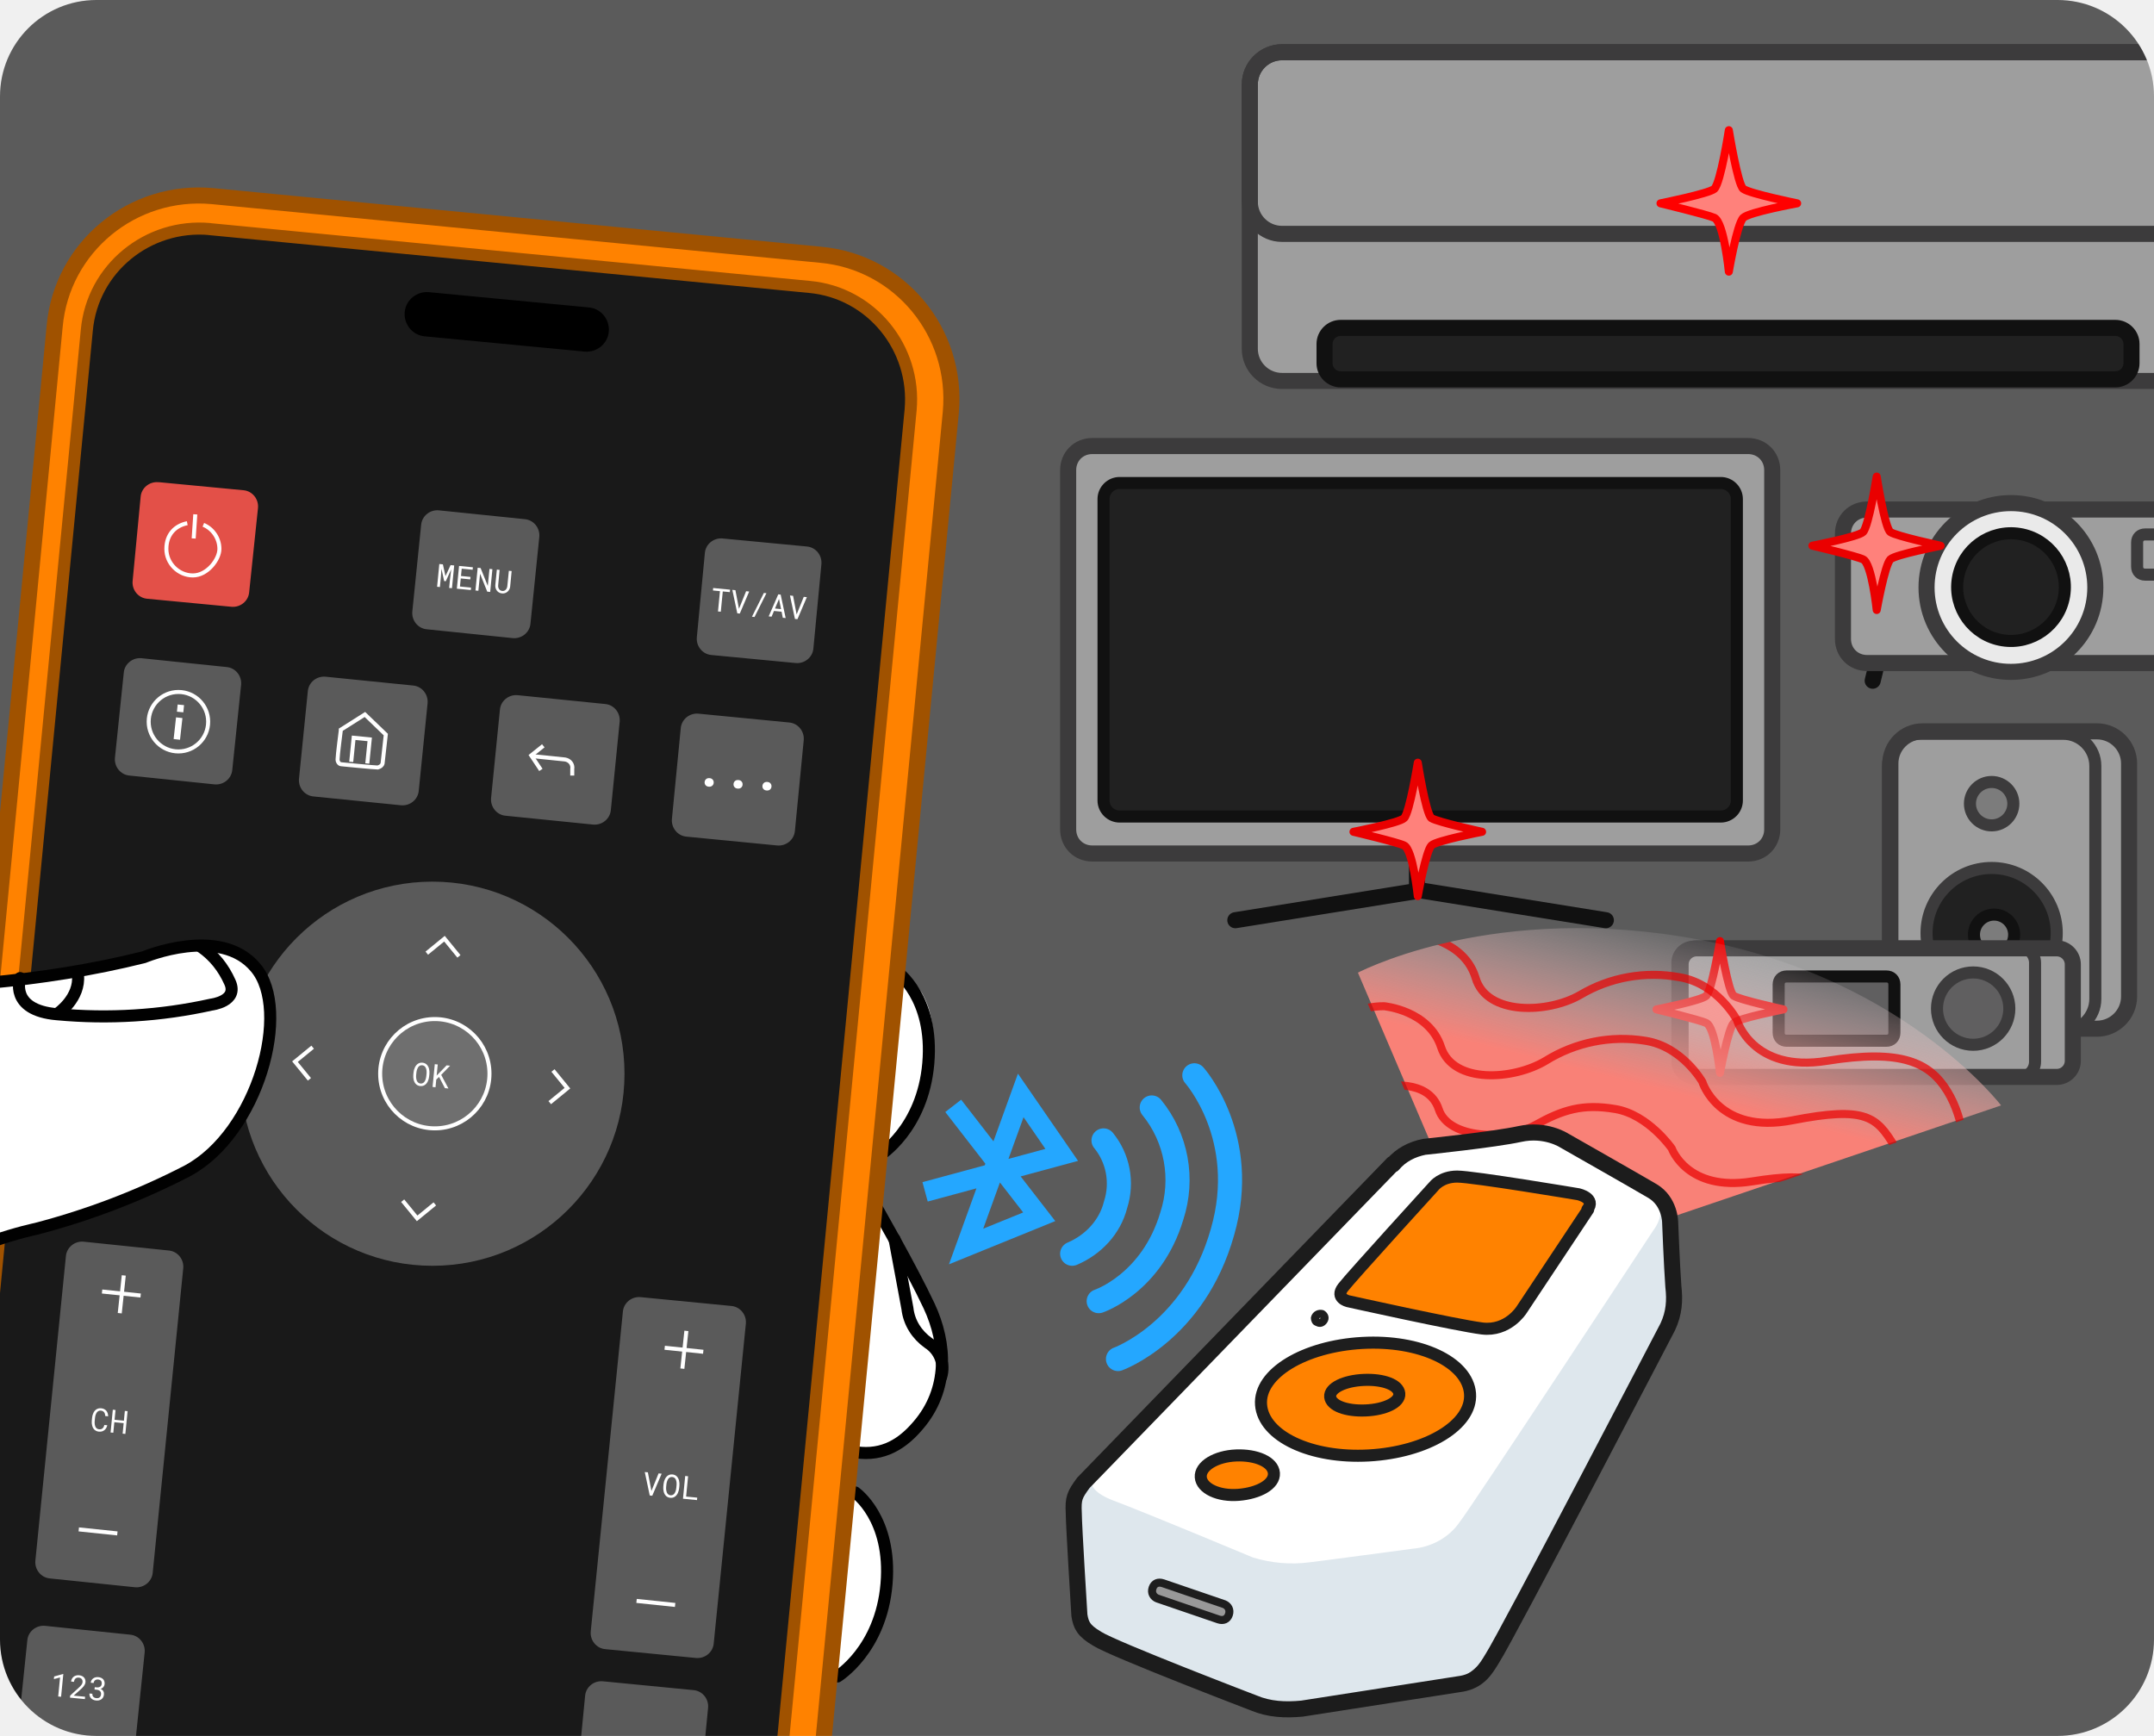
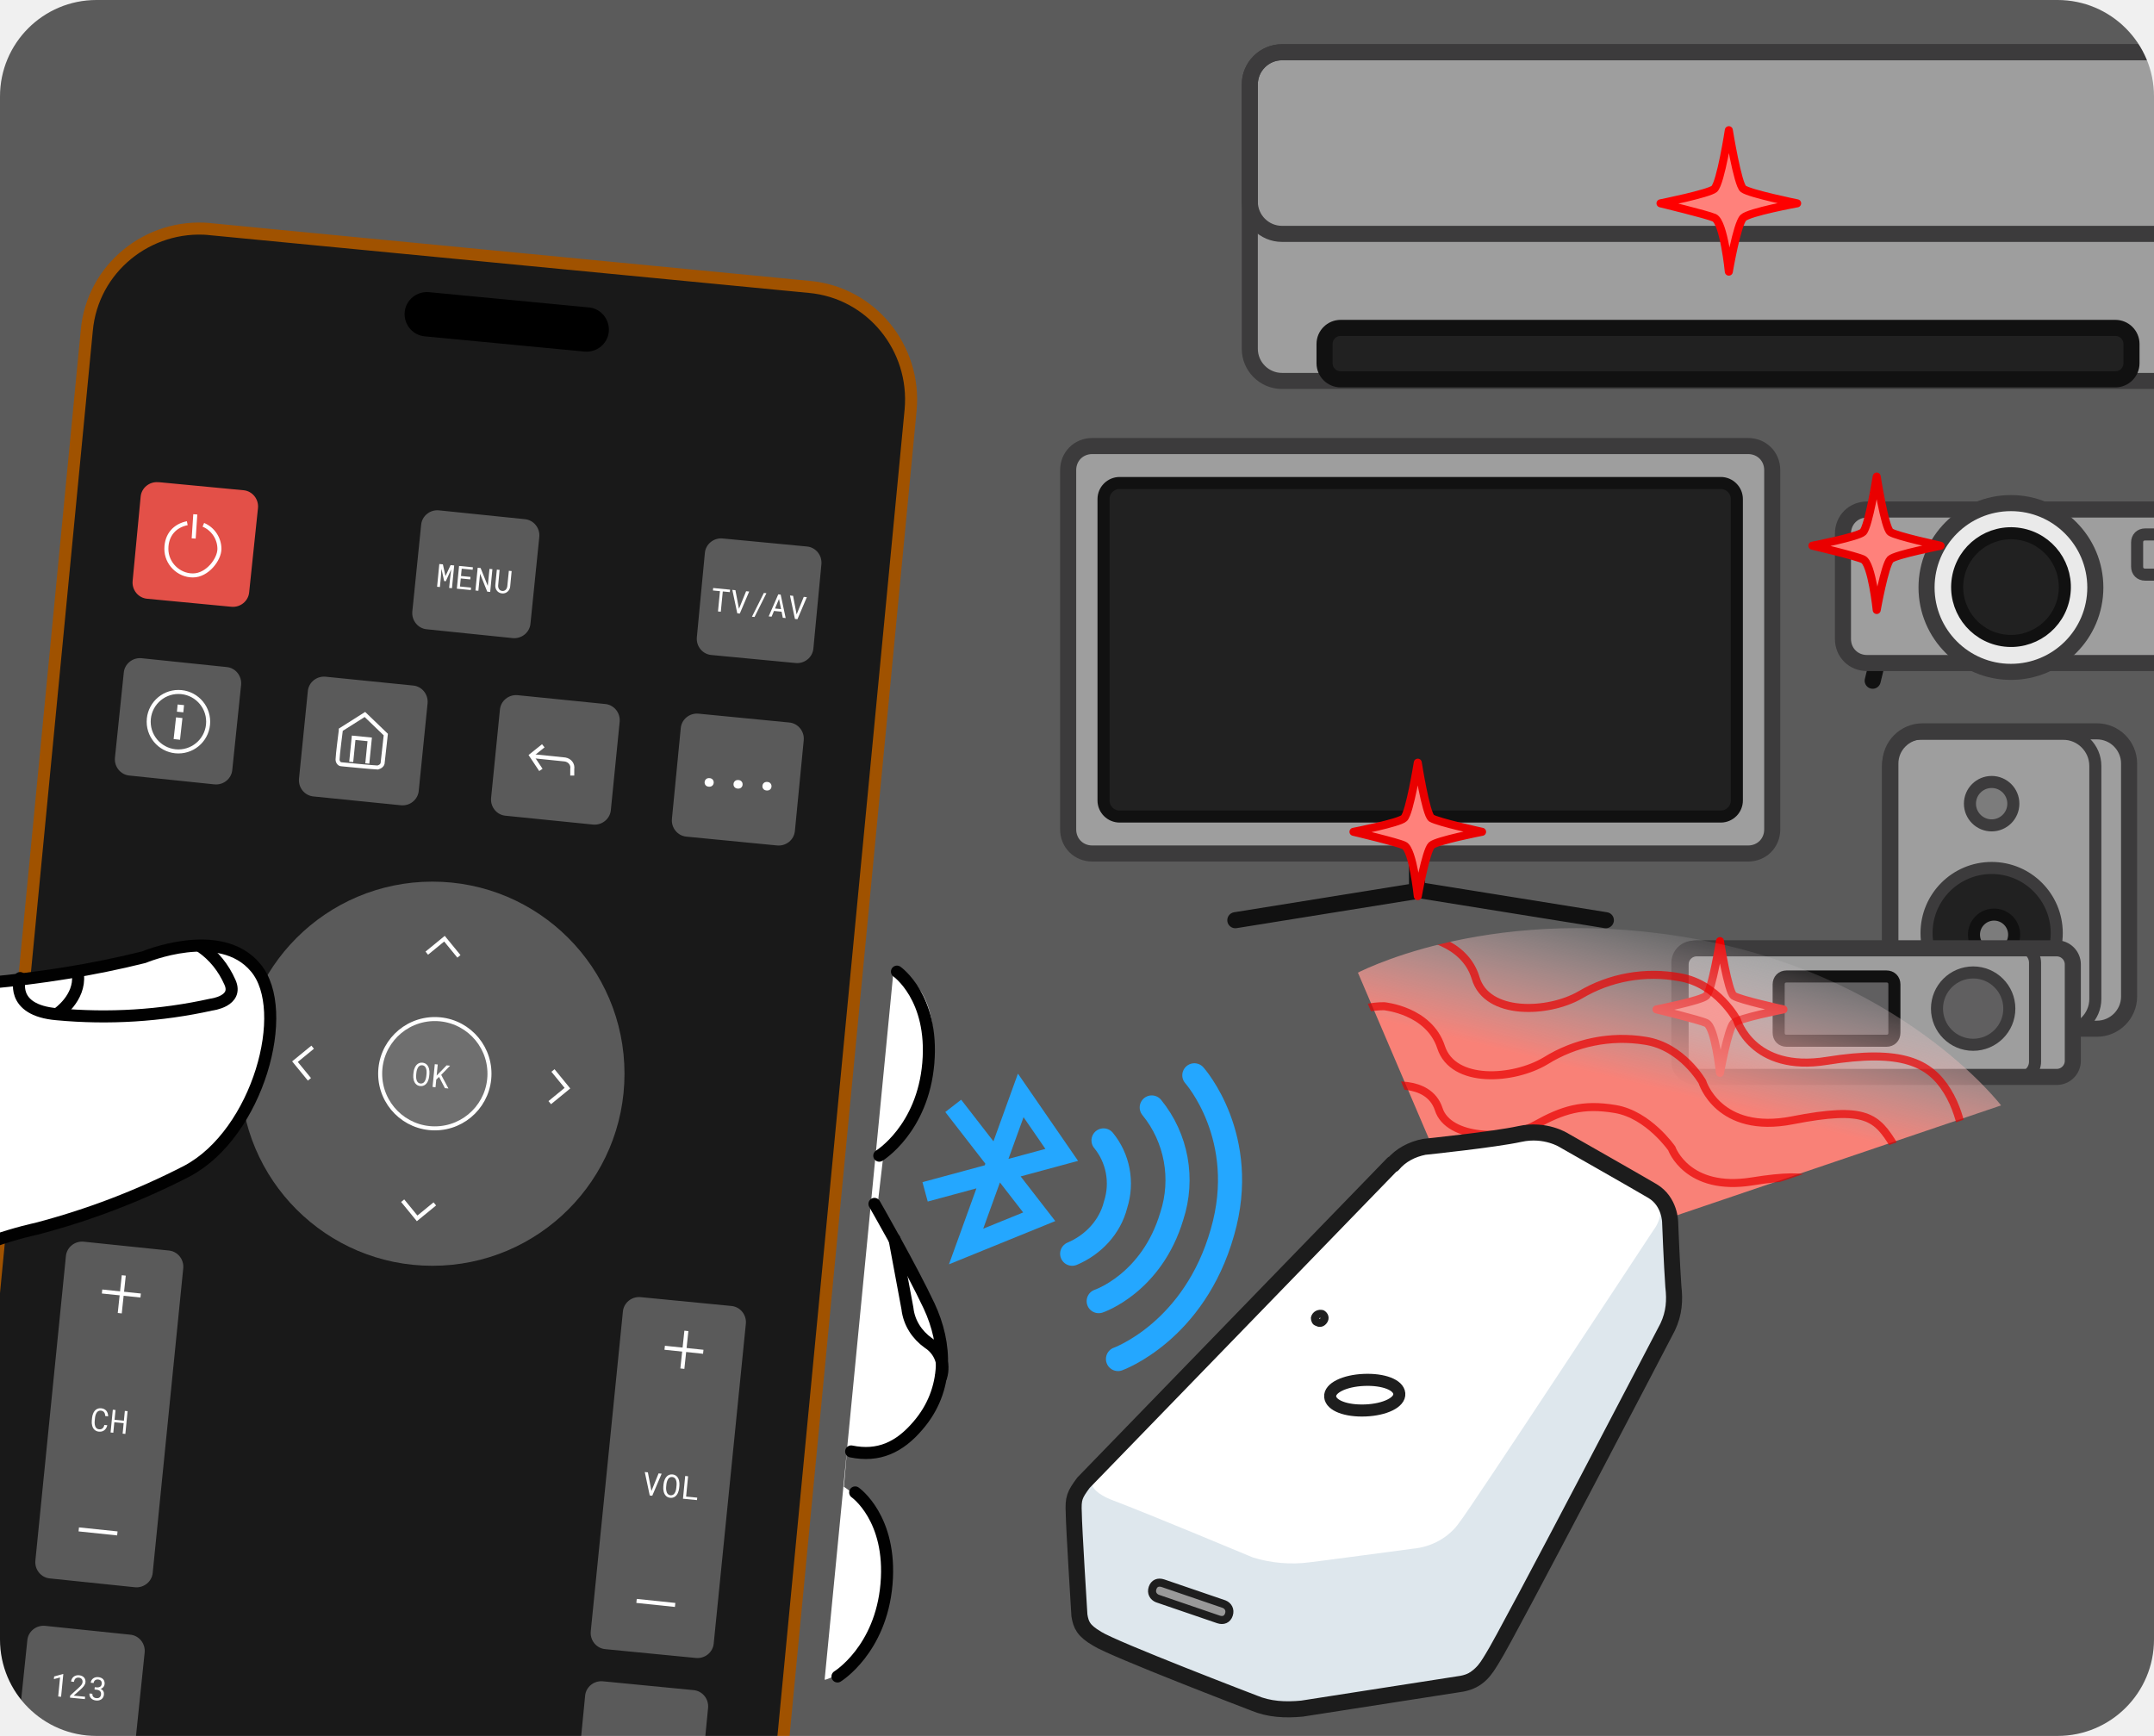
<svg xmlns="http://www.w3.org/2000/svg" width="268" height="216" viewBox="0 0 268 216" fill="none">
  <mask id="mask0_2051_30438" style="mask-type:luminance" maskUnits="userSpaceOnUse" x="0" y="0" width="268" height="216">
    <path d="M256 0H12C5.373 0 0 5.373 0 12V204C0 210.627 5.373 216 12 216H256C262.627 216 268 210.627 268 204V12C268 5.373 262.627 0 256 0Z" fill="white" />
  </mask>
  <g mask="url(#mask0_2051_30438)">
    <path d="M274 -5.6H-6V221.4H274V-5.6Z" fill="#5B5B5B" />
    <path d="M115.1 148.3L132.1 143.7L127 136.3L120.2 155.1L129.3 151.4L118.6 137.6" stroke="#24A7FF" stroke-width="2.5" />
    <path d="M148.6 133.8C148.6 133.8 155.5 141.5 152.1 153.3C148.6 165.7 139.1 169.1 139.1 169.1" stroke="#24A7FF" stroke-width="3" stroke-linecap="round" />
    <path d="M143.3 137.8C146.4 141.6 147.3 146.7 145.8 151.3C143.3 159.7 136.7 161.9 136.7 161.9" stroke="#24A7FF" stroke-width="3" stroke-linecap="round" />
    <path d="M137.3 141.9C139.1 144.1 139.7 147.1 138.8 149.9C138.1 152.7 136 154.9 133.4 156" stroke="#24A7FF" stroke-width="3" stroke-linecap="round" />
    <path d="M153.7 114.5L176.7 110.8M199.8 114.5L176.8 110.8" stroke="#111111" stroke-width="2" stroke-linecap="round" stroke-linejoin="round" />
    <path d="M176.3 110.8V96.1" stroke="#111111" stroke-width="2" stroke-linecap="round" stroke-linejoin="round" />
    <path fill-rule="evenodd" clip-rule="evenodd" d="M135.9 55.5H217.5C219.2 55.5 220.5 56.8 220.5 58.5V103.2C220.5 104.9 219.2 106.2 217.5 106.2H135.9C134.2 106.2 132.9 104.9 132.9 103.2V58.5C132.9 56.8 134.2 55.5 135.9 55.5Z" fill="#9E9E9E" stroke="#3C3B3C" stroke-width="2" />
    <path fill-rule="evenodd" clip-rule="evenodd" d="M139.3 60.1H214.1C215.2 60.1 216.1 61 216.1 62.1V99.6C216.1 100.7 215.2 101.6 214.1 101.6H139.3C138.2 101.6 137.3 100.7 137.3 99.6V62.1C137.3 61 138.2 60.1 139.3 60.1Z" fill="#212121" stroke="#111111" stroke-width="1.5" />
    <path d="M233 84.7L234 80.6" stroke="#111111" stroke-width="2" stroke-linecap="round" stroke-linejoin="round" />
    <path fill-rule="evenodd" clip-rule="evenodd" d="M229.3 66.4V79.5C229.3 81.2 230.6 82.5 232.3 82.5H279.7C281.4 82.5 282.7 81.2 282.7 79.5V66.4C282.7 64.7 281.4 63.4 279.7 63.4H232.3C230.6 63.4 229.3 64.7 229.3 66.4Z" fill="#9E9E9E" stroke="#3C3B3C" stroke-width="2" stroke-linecap="round" stroke-linejoin="round" />
    <path d="M273 66.5H266.9C266.3 66.5 265.9 66.9 265.9 67.5V70.5C265.9 71.1 266.3 71.5 266.9 71.5H273C273.6 71.5 274 71.1 274 70.5V67.5C274 66.9 273.6 66.5 273 66.5Z" stroke="#3C3B3C" stroke-width="1.5" stroke-linecap="round" stroke-linejoin="round" />
    <path d="M250.2 83.6C255.999 83.6 260.7 78.899 260.7 73.1C260.7 67.301 255.999 62.6 250.2 62.6C244.401 62.6 239.7 67.301 239.7 73.1C239.7 78.899 244.401 83.6 250.2 83.6Z" fill="#EAEAEA" stroke="#3C3B3C" stroke-width="2" stroke-linecap="round" stroke-linejoin="round" />
    <path d="M256.823 74.124C257.414 70.472 254.933 67.031 251.28 66.439C247.627 65.848 244.186 68.329 243.595 71.982C243.003 75.635 245.485 79.075 249.137 79.667C252.79 80.258 256.231 77.777 256.823 74.124Z" fill="#212121" stroke="#111111" stroke-width="1.5" stroke-linecap="round" stroke-linejoin="round" />
    <path fill-rule="evenodd" clip-rule="evenodd" d="M274.4 10.5V43.4C274.4 45.6 272.6 47.4 270.4 47.4H159.5C157.3 47.4 155.5 45.6 155.5 43.4V10.5C155.5 8.3 157.3 6.5 159.5 6.5H270.4C272.6 6.5 274.4 8.3 274.4 10.5Z" fill="#9E9E9E" stroke="#3C3B3C" stroke-width="2" stroke-linecap="round" stroke-linejoin="round" />
    <path d="M274.4 10.5V25.1C274.4 27.3 272.6 29.1 270.4 29.1H159.5C157.3 29.1 155.5 27.3 155.5 25.1V10.5C155.5 8.3 157.3 6.5 159.5 6.5H270.4C272.6 6.5 274.4 8.3 274.4 10.5Z" stroke="#3C3B3C" stroke-width="2" stroke-linecap="round" stroke-linejoin="round" />
    <path fill-rule="evenodd" clip-rule="evenodd" d="M265.2 42.8V45.2C265.2 46.3 264.3 47.2 263.2 47.2H166.8C165.7 47.2 164.8 46.3 164.8 45.2V42.8C164.8 41.7 165.7 40.8 166.8 40.8H263.2C264.3 40.8 265.2 41.7 265.2 42.8Z" fill="#212121" stroke="#111111" stroke-width="2" stroke-linecap="round" stroke-linejoin="round" />
    <path fill-rule="evenodd" clip-rule="evenodd" d="M239.2 91H260.9C263.1 91 264.9 92.8 264.9 95V124C264.9 126.2 263.1 128 260.9 128H239.2C237 128 235.2 126.2 235.2 124V95C235.2 92.8 237 91 239.2 91Z" fill="#9E9E9E" stroke="#3C3B3C" stroke-width="2" stroke-linecap="round" stroke-linejoin="round" />
    <path d="M238.9 91.3H256.7C258.9 91.3 260.7 93.1 260.7 95.3V124.3C260.7 126.5 258.9 128.3 256.7 128.3H238.9C236.7 128.3 234.9 126.5 234.9 124.3V95.3C234.9 93.1 236.7 91.3 238.9 91.3Z" stroke="#3C3B3C" stroke-width="1.5" stroke-linecap="round" stroke-linejoin="round" />
    <path d="M247.8 124.2C252.273 124.2 255.9 120.574 255.9 116.1C255.9 111.626 252.273 108 247.8 108C243.326 108 239.7 111.626 239.7 116.1C239.7 120.574 243.326 124.2 247.8 124.2Z" fill="#212121" stroke="#3C3B3C" stroke-width="1.5" stroke-linecap="round" stroke-linejoin="round" />
    <path d="M247.8 102.7C249.291 102.7 250.5 101.491 250.5 100C250.5 98.509 249.291 97.3 247.8 97.3C246.309 97.3 245.1 98.509 245.1 100C245.1 101.491 246.309 102.7 247.8 102.7Z" fill="#7C7C7C" stroke="#3C3B3C" stroke-width="1.5" stroke-linecap="round" stroke-linejoin="round" />
    <path d="M248.1 118.8C249.481 118.8 250.6 117.681 250.6 116.3C250.6 114.919 249.481 113.8 248.1 113.8C246.719 113.8 245.6 114.919 245.6 116.3C245.6 117.681 246.719 118.8 248.1 118.8Z" fill="#7C7C7C" stroke="#111111" stroke-width="1.5" stroke-linecap="round" stroke-linejoin="round" />
    <path fill-rule="evenodd" clip-rule="evenodd" d="M211.1 118H255.9C257 118 257.9 118.9 257.9 120V132C257.9 133.1 257 134 255.9 134H211.1C210 134 209.1 133.1 209.1 132V120C209.1 118.9 210 118 211.1 118Z" fill="#9E9E9E" stroke="#3C3B3C" stroke-width="2" stroke-linecap="round" stroke-linejoin="round" />
    <path d="M210.7 117.8H251.2C252.3 117.8 253.2 118.7 253.2 119.8V132.1C253.2 133.2 252.3 134.1 251.2 134.1H210.7C209.6 134.1 208.7 133.2 208.7 132.1V119.8C208.7 118.7 209.6 117.8 210.7 117.8Z" stroke="#3C3B3C" stroke-width="1.5" stroke-linecap="round" stroke-linejoin="round" />
    <path fill-rule="evenodd" clip-rule="evenodd" d="M222.3 121.5H234.7C235.3 121.5 235.7 121.9 235.7 122.5V128.5C235.7 129.1 235.3 129.5 234.7 129.5H222.3C221.7 129.5 221.3 129.1 221.3 128.5V122.5C221.3 121.9 221.7 121.5 222.3 121.5Z" fill="#605F60" stroke="#111111" stroke-width="1.5" stroke-linecap="round" stroke-linejoin="round" />
    <path d="M245.5 130C247.985 130 250 127.985 250 125.5C250 123.015 247.985 121 245.5 121C243.015 121 241 123.015 241 125.5C241 127.985 243.015 130 245.5 130Z" fill="#605F60" stroke="#3C3B3C" stroke-width="1.5" stroke-linecap="round" stroke-linejoin="round" />
    <path fill-rule="evenodd" clip-rule="evenodd" d="M215.1 16.2C215.1 16.2 214.1 22.7 213.3 23.5C212.6 24.1 206.6 25.3 206.6 25.3C206.6 25.3 212.4 26.7 213.3 27.1C214.5 27.7 215.1 33.8 215.1 33.8C215.1 33.8 216.1 27.9 216.9 27.1C217.6 26.4 223.6 25.3 223.6 25.3C223.6 25.3 217.7 24.1 216.9 23.5C216.2 23 215.1 16.2 215.1 16.2Z" fill="#FF817B" stroke="#FF0000" stroke-linecap="round" stroke-linejoin="round" />
    <path fill-rule="evenodd" clip-rule="evenodd" d="M176.4 94.9C176.4 94.9 175.4 101.1 174.7 101.8C174.1 102.4 168.4 103.5 168.4 103.5C168.4 103.5 173.9 104.8 174.7 105.2C175.8 105.7 176.4 111.5 176.4 111.5C176.4 111.5 177.4 105.9 178.1 105.2C178.7 104.6 184.4 103.5 184.4 103.5C184.4 103.5 178.9 102.3 178.1 101.8C177.4 101.3 176.4 94.9 176.4 94.9Z" fill="#FF817B" stroke="#EA0000" stroke-linecap="round" stroke-linejoin="round" />
    <path fill-rule="evenodd" clip-rule="evenodd" d="M233.5 59.3C233.5 59.3 232.5 65.5 231.8 66.2C231.2 66.8 225.5 67.9 225.5 67.9C225.5 67.9 231 69.2 231.8 69.6C232.9 70.1 233.5 75.9 233.5 75.9C233.5 75.9 234.5 70.3 235.2 69.6C235.8 69 241.6 67.9 241.5 67.9C241.4 67.9 235.9 66.7 235.2 66.2C234.5 65.7 233.5 59.3 233.5 59.3Z" fill="#FF817B" stroke="#EA0000" stroke-linecap="round" stroke-linejoin="round" />
    <path fill-rule="evenodd" clip-rule="evenodd" d="M214 117.1C214 117.1 213 123.2 212.3 123.9C211.7 124.5 206.1 125.6 206.1 125.6C206.1 125.6 211.5 126.9 212.3 127.3C213.4 127.8 214 133.5 214 133.5C214 133.5 215 128 215.7 127.3C216.3 126.7 221.9 125.6 221.9 125.6C221.9 125.6 216.4 124.4 215.7 123.9C215 123.4 214 117.1 214 117.1Z" fill="#FF817B" stroke="#EA0000" stroke-linecap="round" stroke-linejoin="round" />
    <mask id="mask1_2051_30438" style="mask-type:luminance" maskUnits="userSpaceOnUse" x="168" y="115" width="82" height="43">
      <path d="M183.3 155.6L168.6 121.2C168.6 121.2 184.4 112.6 209 116.5C236.4 120.8 249.1 137.7 249.1 137.7L190.1 157.7L183.3 155.7V155.6Z" fill="white" />
    </mask>
    <g mask="url(#mask1_2051_30438)">
      <path fill-rule="evenodd" clip-rule="evenodd" d="M183.6 155.3L168.9 120.9C168.9 120.9 184.7 112.3 209.3 116.2C236.7 120.5 249.4 137.4 249.4 137.4L190.4 157.4L183.6 155.4V155.3Z" fill="url(#paint0_linear_2051_30438)" />
      <g opacity="0.7">
        <path d="M172.2 135.2C172.2 135.2 177.7 134.1 179 138C180.2 141.8 187.6 141.9 191 140C194.4 138.1 196.9 137.3 201 138C205.1 138.7 208 142.9 208 142.9C208 142.9 209.9 148.3 218 147C226.1 145.7 226.9 147 228.8 150" stroke="#EA0000" />
        <path d="M235.7 142.6C233.5 139 232.2 137.6 223 139.4C213.8 141.2 211.8 134.6 211.8 134.6C211.8 134.6 209.3 130.2 204.7 129.5C200.4 128.8 196 129.7 192.3 132C188.3 134.4 180.8 134.9 179.3 130.3C177.8 125.7 172.2 125.2 172.2 125.2C169.2 125.2 166.3 126.5 164.3 128.8" stroke="#EA0000" />
        <path d="M168.6 119.8C170.5 117.5 173.5 116.3 176.5 116.4C176.5 116.4 182.2 117 183.6 121.7C185 126.4 192.6 126.1 196.6 123.8C200.3 121.6 204.7 120.8 209 121.6C213.7 122.4 216.1 126.9 216.1 126.9C216.1 126.9 218 133.5 227.3 132C236.6 130.5 240.1 132.2 242.3 135.8C244.5 139.4 244.5 143.7 244.8 145.9" stroke="#EA0000" />
      </g>
    </g>
    <path fill-rule="evenodd" clip-rule="evenodd" d="M135.3 183.9C134.2 184.5 133.5 185.7 133.5 187C133.5 189.1 134.3 201 134.3 201C134.3 201 134.3 202.3 137.5 203.8C140.7 205.3 156 211.8 156 211.8C156 211.8 158.5 213.3 163 212.4C167.5 211.5 179.9 209.5 179.9 209.5C181.8 209 183.6 207.9 184.7 206.2C187 203.3 207.5 164.9 207.5 164.9C208.2 163.7 208.4 162.2 208.3 160.9C208.2 158.3 207.8 151.9 207.8 151.9C207.8 151.9 207.8 150.1 204.6 148.1C201.4 146.1 197.5 143.5 195.1 142C192.7 140.5 192.9 141 191.8 140.8H189.9L176.3 142.6C175.1 143 174.1 143.8 173.4 144.8C171.9 146.6 135.4 183.9 135.4 183.9H135.3Z" fill="#DEE7ED" />
    <path fill-rule="evenodd" clip-rule="evenodd" d="M192.1 140.8L178.2 142.5C176.4 142.7 174.7 143.5 173.3 144.8C171.1 146.8 136.3 182.8 136.3 182.8C136.3 182.8 134 185 138.5 186.7C143 188.4 155.9 193.8 155.9 193.8C158.2 194.5 160.6 194.7 162.9 194.4C163.1 194.4 175.8 192.7 175.8 192.7C178.1 192.5 180.3 191.3 181.6 189.4C182.7 188.1 205.7 153.1 205.7 153.1C205.7 153.1 207.8 150.5 205.5 149.1C203.2 147.7 194.1 141.7 194.1 141.7C193.5 141.2 192.8 140.9 192.1 140.8Z" fill="white" />
    <path d="M173.3 144.8L134.8 184.5C133.7 186 133.5 186.4 133.6 188.3C133.6 189.8 134.3 201 134.3 201C134.5 202.2 134.8 202.9 136.5 203.9C138.5 205.2 156 211.9 156 211.9C157.9 212.7 159.9 212.8 162 212.6C165.9 212 181.9 209.5 181.9 209.5C184 209.1 184.8 207.8 185.7 206.3C187.4 203.7 207.5 165.1 207.5 165.1C208.3 163.4 208.4 161.8 208.2 160.1C208 157.3 207.8 152.1 207.8 152.1C207.8 152.1 207.8 149.5 205.6 148.2C203.4 146.9 194.6 141.9 194.6 141.9C194.6 141.9 192.3 140.4 189.1 141.1C185.9 141.8 177.2 142.7 177.2 142.7C175.7 143 174.3 143.7 173.3 144.9V144.8Z" stroke="#1C1C1C" stroke-width="2" stroke-linecap="round" stroke-linejoin="round" />
-     <path fill-rule="evenodd" clip-rule="evenodd" d="M169.5 167.1C176.7 166.7 182.6 169.5 182.9 173.4C183.2 177.3 177.5 180.7 170.3 181.1C163.1 181.5 157.2 178.7 156.9 174.8C156.6 170.9 162.3 167.5 169.5 167.1Z" fill="#FF8200" stroke="#1E1E1E" stroke-width="1.5" stroke-linecap="round" stroke-linejoin="round" />
+     <path fill-rule="evenodd" clip-rule="evenodd" d="M169.5 167.1C176.7 166.7 182.6 169.5 182.9 173.4C183.2 177.3 177.5 180.7 170.3 181.1C163.1 181.5 157.2 178.7 156.9 174.8C156.6 170.9 162.3 167.5 169.5 167.1Z" fill="none" stroke="none" stroke-width="1.5" stroke-linecap="round" stroke-linejoin="round" />
    <path d="M169.7 171.7C172.1 171.6 174 172.3 174.1 173.4C174.2 174.5 172.3 175.4 169.9 175.5C167.5 175.6 165.6 174.9 165.5 173.8C165.4 172.7 167.3 171.8 169.7 171.7Z" stroke="#1E1E1E" stroke-width="1.5" stroke-linecap="round" stroke-linejoin="round" />
-     <path fill-rule="evenodd" clip-rule="evenodd" d="M153.8 181.1C156.3 181 158.4 181.9 158.5 183.3C158.6 184.7 156.6 185.8 154.1 186C151.6 186.2 149.5 185.2 149.4 183.8C149.3 182.4 151.3 181.2 153.8 181.1Z" fill="#FF8200" stroke="#1E1E1E" stroke-width="1.5" stroke-linecap="round" stroke-linejoin="round" />
+     <path fill-rule="evenodd" clip-rule="evenodd" d="M153.8 181.1C156.3 181 158.4 181.9 158.5 183.3C158.6 184.7 156.6 185.8 154.1 186C151.6 186.2 149.5 185.2 149.4 183.8C149.3 182.4 151.3 181.2 153.8 181.1Z" fill="none" stroke="none" stroke-width="1.5" stroke-linecap="round" stroke-linejoin="round" />
    <path d="M164.5 163.5C164.8 163.7 164.9 164 164.7 164.3C164.5 164.6 164.2 164.7 163.9 164.5C163.7 164.5 163.6 164.2 163.6 164C163.7 163.6 164.1 163.4 164.5 163.5Z" stroke="#1E1E1E" stroke-linecap="round" stroke-linejoin="round" />
-     <path fill-rule="evenodd" clip-rule="evenodd" d="M197.6 150.5L189.3 163C189.3 163 187.6 165.7 184.4 165.3C181.2 164.9 167.7 161.9 167.7 161.9C167.7 161.9 166.1 161.5 167.1 160.2C168.1 158.9 178.4 147.6 178.4 147.6C178.4 147.6 179.3 146.4 181.3 146.4C183.3 146.4 196.4 148.6 196.4 148.6C196.4 148.6 198.6 149.1 197.5 150.5H197.6Z" fill="#FF8200" stroke="#1E1E1E" stroke-width="1.5" stroke-linecap="round" stroke-linejoin="round" />
+     <path fill-rule="evenodd" clip-rule="evenodd" d="M197.6 150.5L189.3 163C189.3 163 187.6 165.7 184.4 165.3C181.2 164.9 167.7 161.9 167.7 161.9C167.7 161.9 166.1 161.5 167.1 160.2C168.1 158.9 178.4 147.6 178.4 147.6C178.4 147.6 179.3 146.4 181.3 146.4C183.3 146.4 196.4 148.6 196.4 148.6C196.4 148.6 198.6 149.1 197.5 150.5H197.6Z" fill="none" stroke="none" stroke-width="1.5" stroke-linecap="round" stroke-linejoin="round" />
    <path fill-rule="evenodd" clip-rule="evenodd" d="M144.7 197L152.3 199.6C152.8 199.8 153.1 200.3 152.9 200.9C152.7 201.5 152.2 201.7 151.6 201.5L144 198.9C143.5 198.7 143.2 198.2 143.4 197.6C143.6 197 144.1 196.8 144.7 197Z" fill="#999999" stroke="#1E1E1E" stroke-linecap="round" stroke-linejoin="round" />
    <path fill-rule="evenodd" clip-rule="evenodd" d="M102.7 209C102.7 209 108.9 207.4 110 198C111.1 188.6 105 185 105 185L105.4 180.3C105.4 180.3 113.3 183.6 117 173C119.4 164.2 109.1 150.7 109.1 150.7L110 143C110 143 115 141.2 116 132C117 122.8 112 121 112 121L111.2 120.5L102.6 209H102.7Z" fill="white" />
    <path d="M111.6 120.9C111.6 120.9 116.2 124.1 115.5 132.3C114.8 140.5 109.4 143.8 109.4 143.8" stroke="#010101" stroke-width="1.5" stroke-linecap="round" stroke-linejoin="round" />
    <path d="M106.4 185.7C106.4 185.7 111 188.9 110.3 197.1C109.6 205.3 104.2 208.6 104.2 208.6" stroke="#010101" stroke-width="1.5" stroke-linecap="round" stroke-linejoin="round" />
    <path d="M108.8 149.8C108.8 149.8 113.4 157.8 115.6 162.5C117.8 167.2 118.1 172.9 114.2 177.4C111.9 180.1 109.3 181.3 105.9 180.6" stroke="#010101" stroke-width="1.5" stroke-linecap="round" stroke-linejoin="round" />
    <path d="M117.1 171.3C117.6 169.7 116.9 168 115.5 167.1C114.1 166.1 113.1 164.6 112.9 162.8L111.3 154.2" stroke="#010101" stroke-width="1.5" stroke-linecap="round" stroke-linejoin="round" />
-     <path fill-rule="evenodd" clip-rule="evenodd" d="M6.8 40.6L-9.9 214.8C-9.9 214.8 -10.8 223.7 -6 227.8C-1.2 231.9 1 233.9 10.3 234.8C19.6 235.7 81.9 241.7 81.9 241.7C81.9 241.7 90.8 242.6 94.9 237.8C99.1 233 100.9 231.6 101.5 225.5C102.1 219.4 118.2 51.3 118.2 51.3C118.2 51.3 119.1 43.4 115 39.2C110.9 35 107 32.1 102 31.6C97 31.1 24.4 24.3 24.4 24.3C24.4 24.3 15.5 24.7 12 29.5C8.5 34.3 7.2 35.7 6.7 40.6H6.8Z" fill="#FF8200" />
-     <path fill-rule="evenodd" clip-rule="evenodd" d="M26.4 24.4L102.1 31.7C112 32.6 119.2 41.4 118.3 51.3L101.6 225.5C100.7 235.4 91.9 242.6 82 241.7L6.3 234.5C-3.6 233.6 -10.8 224.8 -9.9 214.9L6.8 40.6C7.7 30.7 16.5 23.5 26.4 24.4ZM26.4 24.4L102.1 31.7C112 32.6 119.2 41.4 118.3 51.3L101.6 225.5C100.7 235.4 91.9 242.6 82 241.7L6.3 234.5C-3.6 233.6 -10.8 224.8 -9.9 214.9L6.8 40.6C7.7 30.7 16.5 23.5 26.4 24.4Z" fill="#FF8200" stroke="#A05200" stroke-width="2" stroke-linecap="round" stroke-linejoin="round" />
+     <path fill-rule="evenodd" clip-rule="evenodd" d="M6.8 40.6L-9.9 214.8C-9.9 214.8 -10.8 223.7 -6 227.8C-1.2 231.9 1 233.9 10.3 234.8C19.6 235.7 81.9 241.7 81.9 241.7C81.9 241.7 90.8 242.6 94.9 237.8C99.1 233 100.9 231.6 101.5 225.5C102.1 219.4 118.2 51.3 118.2 51.3C118.2 51.3 119.1 43.4 115 39.2C110.9 35 107 32.1 102 31.6C97 31.1 24.4 24.3 24.4 24.3C24.4 24.3 15.5 24.7 12 29.5C8.5 34.3 7.2 35.7 6.7 40.6H6.8Z" fill="none" />
+     <path fill-rule="evenodd" clip-rule="evenodd" d="M26.4 24.4L102.1 31.7C112 32.6 119.2 41.4 118.3 51.3L101.6 225.5C100.7 235.4 91.9 242.6 82 241.7L6.3 234.5C-3.6 233.6 -10.8 224.8 -9.9 214.9L6.8 40.6C7.7 30.7 16.5 23.5 26.4 24.4ZM26.4 24.4L102.1 31.7C112 32.6 119.2 41.4 118.3 51.3L101.6 225.5C100.7 235.4 91.9 242.6 82 241.7L6.3 234.5C-3.6 233.6 -10.8 224.8 -9.9 214.9L6.8 40.6C7.7 30.7 16.5 23.5 26.4 24.4Z" fill="none" stroke="none" stroke-width="2" stroke-linecap="round" stroke-linejoin="round" />
    <path fill-rule="evenodd" clip-rule="evenodd" d="M10.8 41.1L-5.9 215.3C-5.9 215.3 -6.8 221.5 -3.3 224.8C0.2 228.2 3.5 230 5.1 230.3C6.7 230.6 81.4 237.7 81.4 237.7C81.4 237.7 88.2 238.3 91.4 234.8C94.6 231.3 96.2 229.1 96.6 226.2C97 223.3 113.5 50.9 113.5 50.9C113.5 50.9 114.2 46.5 110.7 41.1C107.2 35.7 99.3 35.5 99.3 35.5L24.1 28.4C24.1 28.4 18.5 28.8 15.8 31.7C13.1 34.6 11.5 35.2 10.9 41L10.8 41.1Z" fill="#191919" />
    <path d="M26 28.5L100.7 35.7C108.4 36.4 114 43.3 113.3 51L96.6 225.2C95.9 232.9 89 238.5 81.3 237.8L6.6 230.6C-1.1 229.9 -6.7 223 -6 215.3L10.8 41.1C11.5 33.4 18.4 27.8 26.1 28.5H26Z" stroke="#A05200" stroke-width="1.5" stroke-linecap="round" stroke-linejoin="round" />
    <path fill-rule="evenodd" clip-rule="evenodd" d="M53.3 37.1L73.2 39C74.3 39.1 75.1 40.1 75 41.2C74.9 42.3 73.9 43.1 72.8 43L52.9 41.1C51.8 41 51 40 51.1 38.9C51.2 37.8 52.2 37 53.3 37.1Z" fill="black" stroke="black" stroke-width="1.5" stroke-linecap="round" stroke-linejoin="round" />
    <path fill-rule="evenodd" clip-rule="evenodd" d="M54.6 63.5L65.3 64.6C66.4 64.7 67.2 65.7 67.1 66.8L66 77.6C65.9 78.7 64.9 79.5 63.8 79.4L53.1 78.3C52 78.2 51.2 77.2 51.3 76.1L52.4 65.3C52.5 64.2 53.5 63.4 54.6 63.5Z" fill="#5A5A5A" />
    <path d="M55.105 70.222L55.427 71.682L56.063 70.315L56.51 70.359L56.234 73.189L55.884 73.155L55.994 72.026L56.139 70.847L55.467 72.32L55.261 72.3L54.926 70.769L54.843 71.913L54.733 73.043L54.383 73.009L54.66 70.178L55.105 70.222ZM58.51 72.091L57.328 71.975L57.23 72.978L58.608 73.113L58.578 73.418L56.84 73.249L57.117 70.418L58.837 70.586L58.807 70.893L57.446 70.761L57.358 71.67L58.539 71.786L58.51 72.091ZM60.989 73.654L60.623 73.618L59.731 71.396L59.519 73.51L59.156 73.475L59.432 70.644L59.797 70.68L60.69 72.898L60.901 70.788L61.265 70.823L60.989 73.654ZM63.66 71.057L63.477 72.974C63.464 73.106 63.428 73.228 63.37 73.339C63.312 73.45 63.239 73.544 63.148 73.621C63.058 73.7 62.955 73.759 62.837 73.799C62.719 73.837 62.593 73.85 62.458 73.836C62.321 73.823 62.198 73.786 62.09 73.726C61.982 73.666 61.892 73.588 61.821 73.493C61.749 73.4 61.696 73.294 61.661 73.174C61.627 73.053 61.616 72.926 61.628 72.794L61.819 70.877L62.161 70.911L61.982 72.828C61.975 72.913 61.98 72.995 61.997 73.075C62.015 73.155 62.045 73.228 62.088 73.292C62.128 73.356 62.182 73.41 62.248 73.453C62.316 73.496 62.396 73.522 62.488 73.531C62.58 73.54 62.663 73.531 62.736 73.502C62.81 73.473 62.873 73.43 62.927 73.374C62.98 73.319 63.022 73.254 63.054 73.178C63.087 73.103 63.108 73.023 63.119 72.939L63.312 71.023L63.66 71.057Z" fill="white" />
    <path fill-rule="evenodd" clip-rule="evenodd" d="M19.8 60L30.3 61C31.4 61.1 32.2 62.1 32.1 63.2L31 73.7C30.9 74.8 29.9 75.6 28.8 75.5L18.3 74.5C17.2 74.4 16.4 73.4 16.5 72.3L17.5 61.8C17.6 60.7 18.6 59.9 19.7 60H19.8Z" fill="#E35048" />
    <path fill-rule="evenodd" clip-rule="evenodd" d="M17.6 81.9L28.2 83C29.3 83.1 30.1 84.1 30 85.2L28.9 95.8C28.8 96.9 27.8 97.7 26.7 97.6L16.1 96.5C15 96.4 14.2 95.4 14.3 94.3L15.4 83.7C15.5 82.6 16.5 81.8 17.6 81.9Z" fill="#5A5A5A" />
    <path fill-rule="evenodd" clip-rule="evenodd" d="M40.5 84.2L51.4 85.3C52.5 85.4 53.3 86.4 53.2 87.5L52.1 98.4C52 99.5 51 100.3 49.9 100.2L39 99.1C37.9 99 37.1 98 37.2 96.9L38.3 86C38.4 84.9 39.4 84.1 40.5 84.2Z" fill="#5A5A5A" />
    <path fill-rule="evenodd" clip-rule="evenodd" d="M64.4 86.5L75.3 87.6C76.4 87.7 77.2 88.7 77.1 89.8L76 100.8C75.9 101.9 74.9 102.7 73.8 102.6L62.9 101.5C61.8 101.4 61 100.4 61.1 99.3L62.2 88.3C62.3 87.2 63.3 86.4 64.4 86.5Z" fill="#5A5A5A" />
    <path fill-rule="evenodd" clip-rule="evenodd" d="M86.9 88.8L98.2 89.9C99.3 90 100.1 91 100 92.1L98.9 103.4C98.8 104.5 97.8 105.3 96.7 105.2L85.4 104.1C84.3 104 83.5 103 83.6 101.9L84.7 90.6C84.8 89.5 85.8 88.7 86.9 88.8Z" fill="#5A5A5A" />
    <path d="M87.669 97.322C87.679 97.172 87.737 97.048 87.843 96.951C87.95 96.853 88.091 96.809 88.269 96.821C88.444 96.832 88.578 96.893 88.671 97.003C88.765 97.113 88.808 97.244 88.798 97.396C88.788 97.548 88.728 97.671 88.618 97.766C88.51 97.859 88.37 97.899 88.199 97.888C88.025 97.876 87.891 97.817 87.796 97.709C87.702 97.601 87.659 97.472 87.669 97.322ZM91.265 97.558C91.275 97.408 91.333 97.285 91.439 97.188C91.545 97.089 91.687 97.046 91.865 97.057C92.04 97.069 92.174 97.13 92.267 97.24C92.361 97.349 92.403 97.48 92.393 97.632C92.383 97.784 92.323 97.908 92.213 98.002C92.106 98.095 91.966 98.136 91.794 98.124C91.621 98.113 91.487 98.053 91.392 97.945C91.297 97.837 91.255 97.708 91.265 97.558ZM94.861 97.795C94.871 97.645 94.929 97.521 95.035 97.424C95.141 97.326 95.283 97.282 95.46 97.294C95.636 97.305 95.77 97.366 95.862 97.476C95.957 97.586 95.999 97.717 95.989 97.869C95.979 98.021 95.919 98.144 95.809 98.239C95.701 98.332 95.562 98.372 95.39 98.361C95.217 98.35 95.083 98.29 94.988 98.182C94.893 98.074 94.851 97.945 94.861 97.795Z" fill="white" />
    <path fill-rule="evenodd" clip-rule="evenodd" d="M5.6 202.3L16.2 203.4C17.3 203.5 18.1 204.5 18 205.6L16.9 216.2C16.8 217.3 15.8 218.1 14.7 218L4.1 216.9C3 216.8 2.2 215.8 2.3 214.7L3.4 204.1C3.5 203 4.5 202.2 5.6 202.3Z" fill="#5A5A5A" />
    <path d="M7.6 211.127L7.241 211.092L7.472 208.721L6.704 208.93L6.736 208.602L7.847 208.294L7.877 208.297L7.6 211.127ZM10.561 211.417L8.706 211.236L8.732 210.977L9.759 210.037C9.851 209.953 9.929 209.878 9.991 209.813C10.054 209.747 10.105 209.685 10.145 209.627C10.184 209.571 10.214 209.517 10.233 209.465C10.253 209.412 10.265 209.357 10.271 209.3C10.278 209.23 10.272 209.164 10.255 209.101C10.239 209.036 10.212 208.979 10.174 208.93C10.134 208.88 10.084 208.839 10.025 208.807C9.966 208.774 9.898 208.754 9.821 208.746C9.726 208.737 9.642 208.742 9.57 208.763C9.498 208.783 9.438 208.816 9.388 208.861C9.336 208.907 9.295 208.964 9.265 209.033C9.236 209.102 9.217 209.181 9.208 209.269L8.847 209.234C8.858 209.115 8.89 209.005 8.942 208.904C8.994 208.801 9.063 208.715 9.15 208.643C9.235 208.572 9.337 208.518 9.454 208.483C9.572 208.447 9.704 208.436 9.85 208.451C9.983 208.464 10.101 208.495 10.203 208.546C10.307 208.595 10.392 208.659 10.459 208.736C10.527 208.813 10.575 208.901 10.604 209.001C10.635 209.101 10.645 209.207 10.634 209.32C10.626 209.404 10.603 209.486 10.567 209.567C10.53 209.645 10.484 209.723 10.428 209.798C10.371 209.874 10.306 209.948 10.234 210.021C10.163 210.092 10.088 210.164 10.009 210.234L9.168 210.984L10.589 211.123L10.561 211.417ZM11.791 209.933L12.047 209.958C12.138 209.967 12.219 209.963 12.29 209.945C12.362 209.927 12.425 209.899 12.477 209.861C12.528 209.823 12.568 209.775 12.599 209.718C12.629 209.661 12.648 209.597 12.655 209.525C12.663 209.441 12.659 209.367 12.643 209.302C12.627 209.237 12.6 209.181 12.561 209.135C12.524 209.091 12.475 209.056 12.415 209.031C12.356 209.004 12.287 208.987 12.208 208.979C12.131 208.972 12.06 208.977 11.994 208.994C11.93 209.01 11.874 209.037 11.825 209.075C11.776 209.114 11.736 209.161 11.706 209.219C11.675 209.276 11.656 209.341 11.649 209.415L11.287 209.38C11.298 209.272 11.329 209.173 11.379 209.083C11.431 208.991 11.499 208.913 11.583 208.849C11.666 208.787 11.763 208.741 11.873 208.711C11.985 208.68 12.106 208.671 12.237 208.684C12.364 208.696 12.478 208.725 12.579 208.77C12.681 208.814 12.766 208.873 12.835 208.948C12.903 209.023 12.954 209.112 12.985 209.216C13.017 209.32 13.027 209.437 13.014 209.568C13.008 209.623 12.994 209.678 12.972 209.735C12.949 209.791 12.918 209.845 12.878 209.896C12.837 209.949 12.787 209.997 12.726 210.04C12.667 210.083 12.598 210.117 12.518 210.142C12.607 210.181 12.68 210.227 12.736 210.281C12.794 210.335 12.838 210.394 12.87 210.457C12.9 210.52 12.92 210.585 12.927 210.653C12.937 210.72 12.938 210.787 12.932 210.851C12.919 210.984 12.884 211.099 12.829 211.197C12.774 211.295 12.703 211.375 12.615 211.437C12.528 211.5 12.428 211.545 12.314 211.572C12.201 211.598 12.082 211.604 11.955 211.592C11.83 211.58 11.715 211.551 11.608 211.505C11.502 211.459 11.413 211.399 11.339 211.324C11.265 211.249 11.209 211.16 11.171 211.058C11.133 210.956 11.121 210.843 11.133 210.719L11.493 210.754C11.486 210.828 11.491 210.897 11.51 210.96C11.53 211.023 11.561 211.079 11.604 211.126C11.646 211.173 11.699 211.212 11.763 211.242C11.828 211.272 11.902 211.29 11.983 211.298C12.065 211.306 12.14 211.303 12.208 211.289C12.276 211.273 12.336 211.246 12.387 211.206C12.438 211.167 12.479 211.116 12.509 211.053C12.542 210.99 12.562 210.913 12.571 210.824C12.58 210.736 12.572 210.659 12.549 210.592C12.527 210.525 12.492 210.467 12.444 210.419C12.395 210.371 12.334 210.333 12.261 210.305C12.189 210.277 12.108 210.259 12.019 210.25L11.762 210.225L11.791 209.933Z" fill="white" />
    <path fill-rule="evenodd" clip-rule="evenodd" d="M75 209.2L86.3 210.3C87.4 210.4 88.2 211.4 88.1 212.5L87 223.8C86.9 224.9 85.9 225.7 84.8 225.6L73.5 224.5C72.4 224.4 71.6 223.4 71.7 222.3L72.8 211C72.9 209.9 73.9 209.1 75 209.2Z" fill="#5A5A5A" />
    <path fill-rule="evenodd" clip-rule="evenodd" d="M10.4 154.5L21 155.6C22.1 155.7 22.9 156.7 22.8 157.8L19 195.7C18.9 196.8 17.9 197.6 16.8 197.5L6.2 196.4C5.1 196.3 4.3 195.3 4.4 194.2L8.2 156.3C8.3 155.2 9.3 154.4 10.4 154.5Z" fill="#5A5A5A" />
    <path d="M13.348 177.341C13.319 177.47 13.273 177.588 13.212 177.693C13.151 177.797 13.076 177.884 12.988 177.954C12.899 178.025 12.796 178.077 12.681 178.11C12.566 178.142 12.441 178.151 12.305 178.138C12.188 178.127 12.084 178.1 11.991 178.058C11.9 178.015 11.82 177.961 11.752 177.896C11.682 177.83 11.624 177.755 11.578 177.671C11.532 177.586 11.497 177.496 11.471 177.399C11.444 177.302 11.426 177.202 11.418 177.098C11.411 176.994 11.412 176.889 11.421 176.784L11.459 176.389C11.471 176.285 11.49 176.182 11.517 176.081C11.545 175.98 11.582 175.885 11.627 175.795C11.671 175.706 11.724 175.624 11.785 175.55C11.847 175.475 11.919 175.412 11.999 175.361C12.079 175.31 12.168 175.273 12.265 175.249C12.363 175.225 12.471 175.219 12.589 175.23C12.73 175.244 12.855 175.278 12.962 175.333C13.069 175.387 13.159 175.457 13.232 175.544C13.304 175.632 13.359 175.734 13.396 175.85C13.434 175.967 13.455 176.093 13.457 176.229L13.097 176.194C13.094 176.108 13.082 176.026 13.06 175.949C13.039 175.873 13.007 175.804 12.965 175.744C12.922 175.683 12.868 175.634 12.801 175.596C12.735 175.557 12.655 175.533 12.56 175.524C12.475 175.515 12.398 175.522 12.329 175.544C12.261 175.565 12.202 175.597 12.151 175.641C12.098 175.684 12.052 175.736 12.014 175.796C11.976 175.856 11.945 175.921 11.918 175.991C11.892 176.06 11.87 176.132 11.854 176.206C11.839 176.279 11.828 176.351 11.821 176.421L11.782 176.819C11.776 176.889 11.772 176.962 11.773 177.038C11.775 177.113 11.782 177.187 11.794 177.26C11.807 177.335 11.825 177.405 11.85 177.472C11.875 177.538 11.909 177.598 11.953 177.65C11.996 177.704 12.048 177.749 12.11 177.783C12.172 177.817 12.247 177.838 12.334 177.847C12.428 177.856 12.511 177.849 12.583 177.826C12.656 177.803 12.719 177.766 12.772 177.717C12.825 177.668 12.87 177.609 12.905 177.539C12.941 177.468 12.969 177.39 12.989 177.306L13.348 177.341ZM15.598 178.42L15.258 178.387L15.386 177.079L14.225 176.966L14.097 178.274L13.759 178.241L14.036 175.411L14.374 175.444L14.255 176.66L15.415 176.774L15.534 175.557L15.874 175.59L15.598 178.42Z" fill="white" />
    <path fill-rule="evenodd" clip-rule="evenodd" d="M79.7 161.4L91 162.5C92.1 162.6 92.9 163.6 92.8 164.7L88.8 204.5C88.7 205.6 87.7 206.4 86.6 206.3L75.3 205.2C74.2 205.1 73.4 204.1 73.5 203L77.5 163.2C77.6 162.1 78.6 161.3 79.7 161.4Z" fill="#5A5A5A" />
    <path d="M80.841 186.081L80.223 183.164L80.608 183.201L81.024 185.375L81.051 185.517L81.108 185.379L81.94 183.331L82.323 183.369L81.154 186.112L80.841 186.081ZM84.501 185.175C84.49 185.276 84.471 185.377 84.444 185.479C84.418 185.58 84.384 185.677 84.341 185.77C84.298 185.862 84.246 185.947 84.185 186.025C84.125 186.103 84.055 186.17 83.977 186.225C83.898 186.28 83.81 186.321 83.712 186.348C83.615 186.374 83.508 186.381 83.391 186.37C83.275 186.358 83.171 186.33 83.08 186.286C82.99 186.241 82.912 186.184 82.845 186.114C82.779 186.045 82.723 185.966 82.678 185.878C82.633 185.789 82.599 185.694 82.574 185.595C82.549 185.496 82.532 185.394 82.526 185.29C82.519 185.186 82.52 185.084 82.528 184.982L82.56 184.66C82.571 184.559 82.589 184.458 82.615 184.357C82.642 184.255 82.677 184.158 82.722 184.065C82.765 183.973 82.816 183.887 82.876 183.809C82.938 183.73 83.008 183.663 83.086 183.606C83.165 183.551 83.253 183.511 83.35 183.485C83.448 183.458 83.555 183.45 83.672 183.461C83.788 183.473 83.892 183.501 83.983 183.547C84.074 183.591 84.153 183.648 84.22 183.717C84.286 183.786 84.341 183.865 84.385 183.955C84.43 184.043 84.465 184.137 84.491 184.236C84.515 184.335 84.53 184.437 84.535 184.543C84.542 184.648 84.541 184.751 84.533 184.852L84.501 185.175ZM84.177 184.814C84.183 184.746 84.185 184.676 84.184 184.602C84.184 184.528 84.178 184.453 84.167 184.379C84.154 184.306 84.136 184.235 84.111 184.167C84.086 184.098 84.053 184.036 84.011 183.981C83.969 183.927 83.918 183.883 83.858 183.848C83.797 183.812 83.725 183.79 83.64 183.782C83.557 183.774 83.483 183.782 83.416 183.805C83.35 183.829 83.291 183.863 83.24 183.908C83.188 183.954 83.143 184.008 83.106 184.071C83.068 184.133 83.037 184.199 83.012 184.268C82.985 184.339 82.964 184.411 82.948 184.484C82.933 184.555 82.922 184.624 82.914 184.69L82.882 185.017C82.877 185.083 82.874 185.154 82.875 185.228C82.877 185.303 82.884 185.377 82.897 185.45C82.909 185.524 82.927 185.596 82.952 185.665C82.977 185.735 83.01 185.796 83.052 185.85C83.094 185.905 83.145 185.95 83.205 185.986C83.266 186.022 83.338 186.045 83.422 186.053C83.507 186.061 83.582 186.053 83.648 186.03C83.716 186.006 83.776 185.972 83.827 185.926C83.878 185.881 83.921 185.827 83.957 185.766C83.994 185.702 84.026 185.636 84.053 185.565C84.078 185.495 84.097 185.424 84.111 185.351C84.126 185.278 84.138 185.208 84.145 185.14L84.177 184.814ZM85.365 186.215L86.749 186.35L86.719 186.655L84.976 186.485L85.252 183.655L85.612 183.69L85.365 186.215Z" fill="white" />
    <path fill-rule="evenodd" clip-rule="evenodd" d="M89.9 67L100.4 68C101.5 68.1 102.3 69.1 102.2 70.2L101.2 80.7C101.1 81.8 100.1 82.6 99 82.5L88.5 81.5C87.4 81.4 86.6 80.4 86.7 79.3L87.7 68.8C87.8 67.7 88.8 66.9 89.9 67Z" fill="#5A5A5A" />
    <path d="M90.803 73.677L89.928 73.591L89.682 76.115L89.332 76.08L89.579 73.557L88.704 73.472L88.734 73.165L90.833 73.37L90.803 73.677ZM91.733 76.315L91.115 73.397L91.5 73.435L91.916 75.609L91.943 75.751L91.999 75.613L92.831 73.565L93.214 73.602L92.046 76.345L91.733 76.315ZM93.88 76.77L93.558 76.738L95.04 73.781L95.36 73.812L93.88 76.77ZM97.243 76.113L96.299 76.021L96 76.731L95.64 76.696L96.83 73.955L97.131 73.985L97.753 76.903L97.395 76.868L97.243 76.113ZM96.426 75.717L97.179 75.791L96.925 74.526L96.426 75.717ZM98.906 77.015L98.288 74.098L98.673 74.135L99.088 76.309L99.116 76.451L99.172 76.313L100.004 74.265L100.387 74.303L99.219 77.046L98.906 77.015Z" fill="white" />
    <path d="M53.8 157.5C66.999 157.5 77.7 146.8 77.7 133.6C77.7 120.401 66.999 109.7 53.8 109.7C40.6 109.7 29.9 120.401 29.9 133.6C29.9 146.8 40.6 157.5 53.8 157.5Z" fill="#5A5A5A" />
    <path d="M54.1 140.4C57.855 140.4 60.9 137.356 60.9 133.6C60.9 129.845 57.855 126.8 54.1 126.8C50.344 126.8 47.3 129.845 47.3 133.6C47.3 137.356 50.344 140.4 54.1 140.4Z" fill="#8E8E8E" fill-opacity="0.4" stroke="white" stroke-width="0.5" />
    <path d="M53.395 133.942C53.384 134.042 53.365 134.144 53.338 134.246C53.313 134.347 53.278 134.444 53.235 134.536C53.192 134.629 53.14 134.714 53.079 134.792C53.019 134.87 52.95 134.936 52.871 134.991C52.792 135.046 52.704 135.087 52.606 135.114C52.509 135.14 52.402 135.148 52.286 135.136C52.169 135.125 52.065 135.097 51.974 135.053C51.884 135.007 51.806 134.95 51.74 134.881C51.673 134.811 51.617 134.733 51.572 134.645C51.527 134.555 51.493 134.461 51.468 134.362C51.443 134.262 51.427 134.161 51.42 134.057C51.413 133.953 51.414 133.85 51.422 133.749L51.454 133.426C51.465 133.325 51.483 133.224 51.509 133.123C51.536 133.021 51.572 132.924 51.616 132.832C51.659 132.739 51.711 132.654 51.77 132.576C51.832 132.497 51.902 132.429 51.981 132.373C52.059 132.318 52.147 132.277 52.244 132.251C52.342 132.224 52.449 132.216 52.566 132.228C52.682 132.239 52.786 132.268 52.877 132.313C52.968 132.357 53.047 132.414 53.114 132.483C53.18 132.553 53.235 132.632 53.279 132.721C53.324 132.809 53.359 132.903 53.385 133.002C53.409 133.102 53.424 133.204 53.43 133.309C53.436 133.414 53.435 133.518 53.427 133.619L53.395 133.942ZM53.072 133.58C53.077 133.513 53.079 133.442 53.078 133.369C53.078 133.294 53.072 133.22 53.061 133.145C53.048 133.072 53.03 133.002 53.005 132.934C52.98 132.865 52.947 132.803 52.906 132.748C52.864 132.694 52.812 132.65 52.752 132.615C52.691 132.579 52.619 132.557 52.535 132.549C52.452 132.54 52.377 132.548 52.31 132.572C52.244 132.595 52.185 132.63 52.134 132.674C52.082 132.72 52.038 132.775 52 132.838C51.962 132.9 51.931 132.965 51.906 133.035C51.88 133.105 51.858 133.177 51.842 133.25C51.827 133.322 51.816 133.391 51.808 133.457L51.776 133.783C51.771 133.85 51.769 133.92 51.769 133.995C51.771 134.069 51.778 134.143 51.791 134.217C51.803 134.291 51.822 134.363 51.846 134.432C51.871 134.501 51.904 134.563 51.946 134.616C51.988 134.671 52.039 134.717 52.099 134.753C52.16 134.789 52.232 134.811 52.317 134.819C52.401 134.828 52.476 134.82 52.543 134.796C52.61 134.773 52.67 134.738 52.722 134.692C52.772 134.647 52.815 134.594 52.851 134.532C52.889 134.469 52.921 134.402 52.947 134.331C52.972 134.262 52.992 134.191 53.005 134.117C53.02 134.044 53.032 133.974 53.04 133.907L53.072 133.58ZM54.63 133.999L54.28 134.326L54.187 135.283L53.819 135.247L54.096 132.416L54.463 132.452L54.328 133.834L54.636 133.519L55.567 132.56L56.005 132.603L54.894 133.744L55.794 135.44L55.357 135.397L54.63 133.999Z" fill="white" />
    <path d="M53.1 118.6L55.3 116.8L57.1 119" stroke="white" stroke-width="0.5" />
    <path d="M50.1 149.4L51.9 151.6L54.1 149.8" stroke="white" stroke-width="0.5" />
    <path d="M68.8 133.2L70.6 135.4L68.4 137.2" stroke="white" stroke-width="0.5" />
    <path d="M38.9 130.3L36.7 132.1L38.5 134.3" stroke="white" stroke-width="0.5" />
    <path d="M25.3 65.3C26.5 65.8 27.3 67 27.3 68.3C27.3 69.6 25.8 71.6 24 71.6C22.2 71.6 20.7 70.1 20.7 68.3C20.7 66.5 21.8 65.4 23.3 65.1" stroke="white" stroke-width="0.5" />
    <path d="M24.098 67L24.298 64" stroke="white" stroke-width="0.5" />
    <path d="M22.2 93.5C24.243 93.5 25.9 91.844 25.9 89.8C25.9 87.757 24.243 86.1 22.2 86.1C20.156 86.1 18.5 87.757 18.5 89.8C18.5 91.844 20.156 93.5 22.2 93.5Z" stroke="white" stroke-width="0.5" />
    <path d="M22 92.003L22.3 89.303" stroke="white" stroke-width="0.8" />
    <path d="M22.412 88.595L22.5 87.699" stroke="white" stroke-width="0.8" />
    <path d="M42.4 90.8L45.4 88.9L48 91.4L47.6 95C47.5 95.3 47.3 95.4 47 95.5C46.6 95.5 42.5 95.1 42.5 95.1C42.2 95.1 42 94.8 42 94.5C42 94 42.4 90.9 42.4 90.9V90.8Z" stroke="white" stroke-width="0.5" />
    <path d="M43.7 94.8L44 91.8L46 92L45.7 95" stroke="white" stroke-width="0.5" />
    <path d="M71.2 96.501V95.701C71.3 95.101 70.9 94.601 70.3 94.501C69.3 94.401 66.4 94.101 66.4 94.101" stroke="white" stroke-width="0.5" />
    <path d="M67.597 92.799L66.097 93.999L67.297 95.799" stroke="white" stroke-width="0.5" />
    <path d="M85.4 165.6L84.9 170.3" stroke="white" stroke-width="0.5" />
    <path d="M87.5 168.2L82.7 167.7" stroke="white" stroke-width="0.5" />
    <path d="M84 199.7L79.2 199.2" stroke="white" stroke-width="0.5" />
    <path d="M15.4 158.7L14.9 163.4" stroke="white" stroke-width="0.5" />
    <path d="M17.5 161.2L12.7 160.7" stroke="white" stroke-width="0.5" />
    <path d="M14.6 190.8L9.8 190.3" stroke="white" stroke-width="0.5" />
    <path fill-rule="evenodd" clip-rule="evenodd" d="M-12.9 126.2C-9.5 123.9 -5.6 122.5 -1.5 122.3C5 121.7 11.5 120.7 17.9 119.1C17.9 119.1 27.4 115.1 31.8 120.4C36.3 125.7 32.1 141 23.3 145.7C17.3 148.8 11 151.2 4.5 152.9C4.5 152.9 -5.2 154.9 -10.2 159.5" fill="white" />
    <path d="M-12.9 126.2C-9.5 123.9 -5.6 122.5 -1.5 122.3C5 121.7 11.5 120.7 17.9 119.1C17.9 119.1 27.4 115.1 31.8 120.4C36.3 125.7 32.1 141 23.3 145.7C17.3 148.8 11 151.2 4.5 152.9C4.5 152.9 -5.2 154.9 -10.2 159.5" stroke="#010101" stroke-width="1.5" stroke-linecap="round" stroke-linejoin="round" />
    <path d="M25 117.8C26.6 118.9 27.8 120.4 28.6 122.2C29.7 124.6 26.3 125 26.3 125C20 126.4 13.5 126.8 7.1 126.2C1.1 125.7 2.5 121.7 2.5 121.7" stroke="#010101" stroke-width="1.5" stroke-linecap="round" stroke-linejoin="round" />
    <path d="M7.2 126.1C7.2 126.1 10 124.2 9.7 121.3" stroke="#010101" stroke-width="1.5" stroke-linecap="round" stroke-linejoin="round" />
  </g>
  <defs>
    <linearGradient id="paint0_linear_2051_30438" x1="202.2" y1="156.9" x2="212.7" y2="114.7" gradientUnits="userSpaceOnUse">
      <stop stop-color="#F98177" />
      <stop offset="0.5" stop-color="#F98177" />
      <stop offset="1" stop-color="#DEE7ED" stop-opacity="0" />
    </linearGradient>
  </defs>
</svg>
